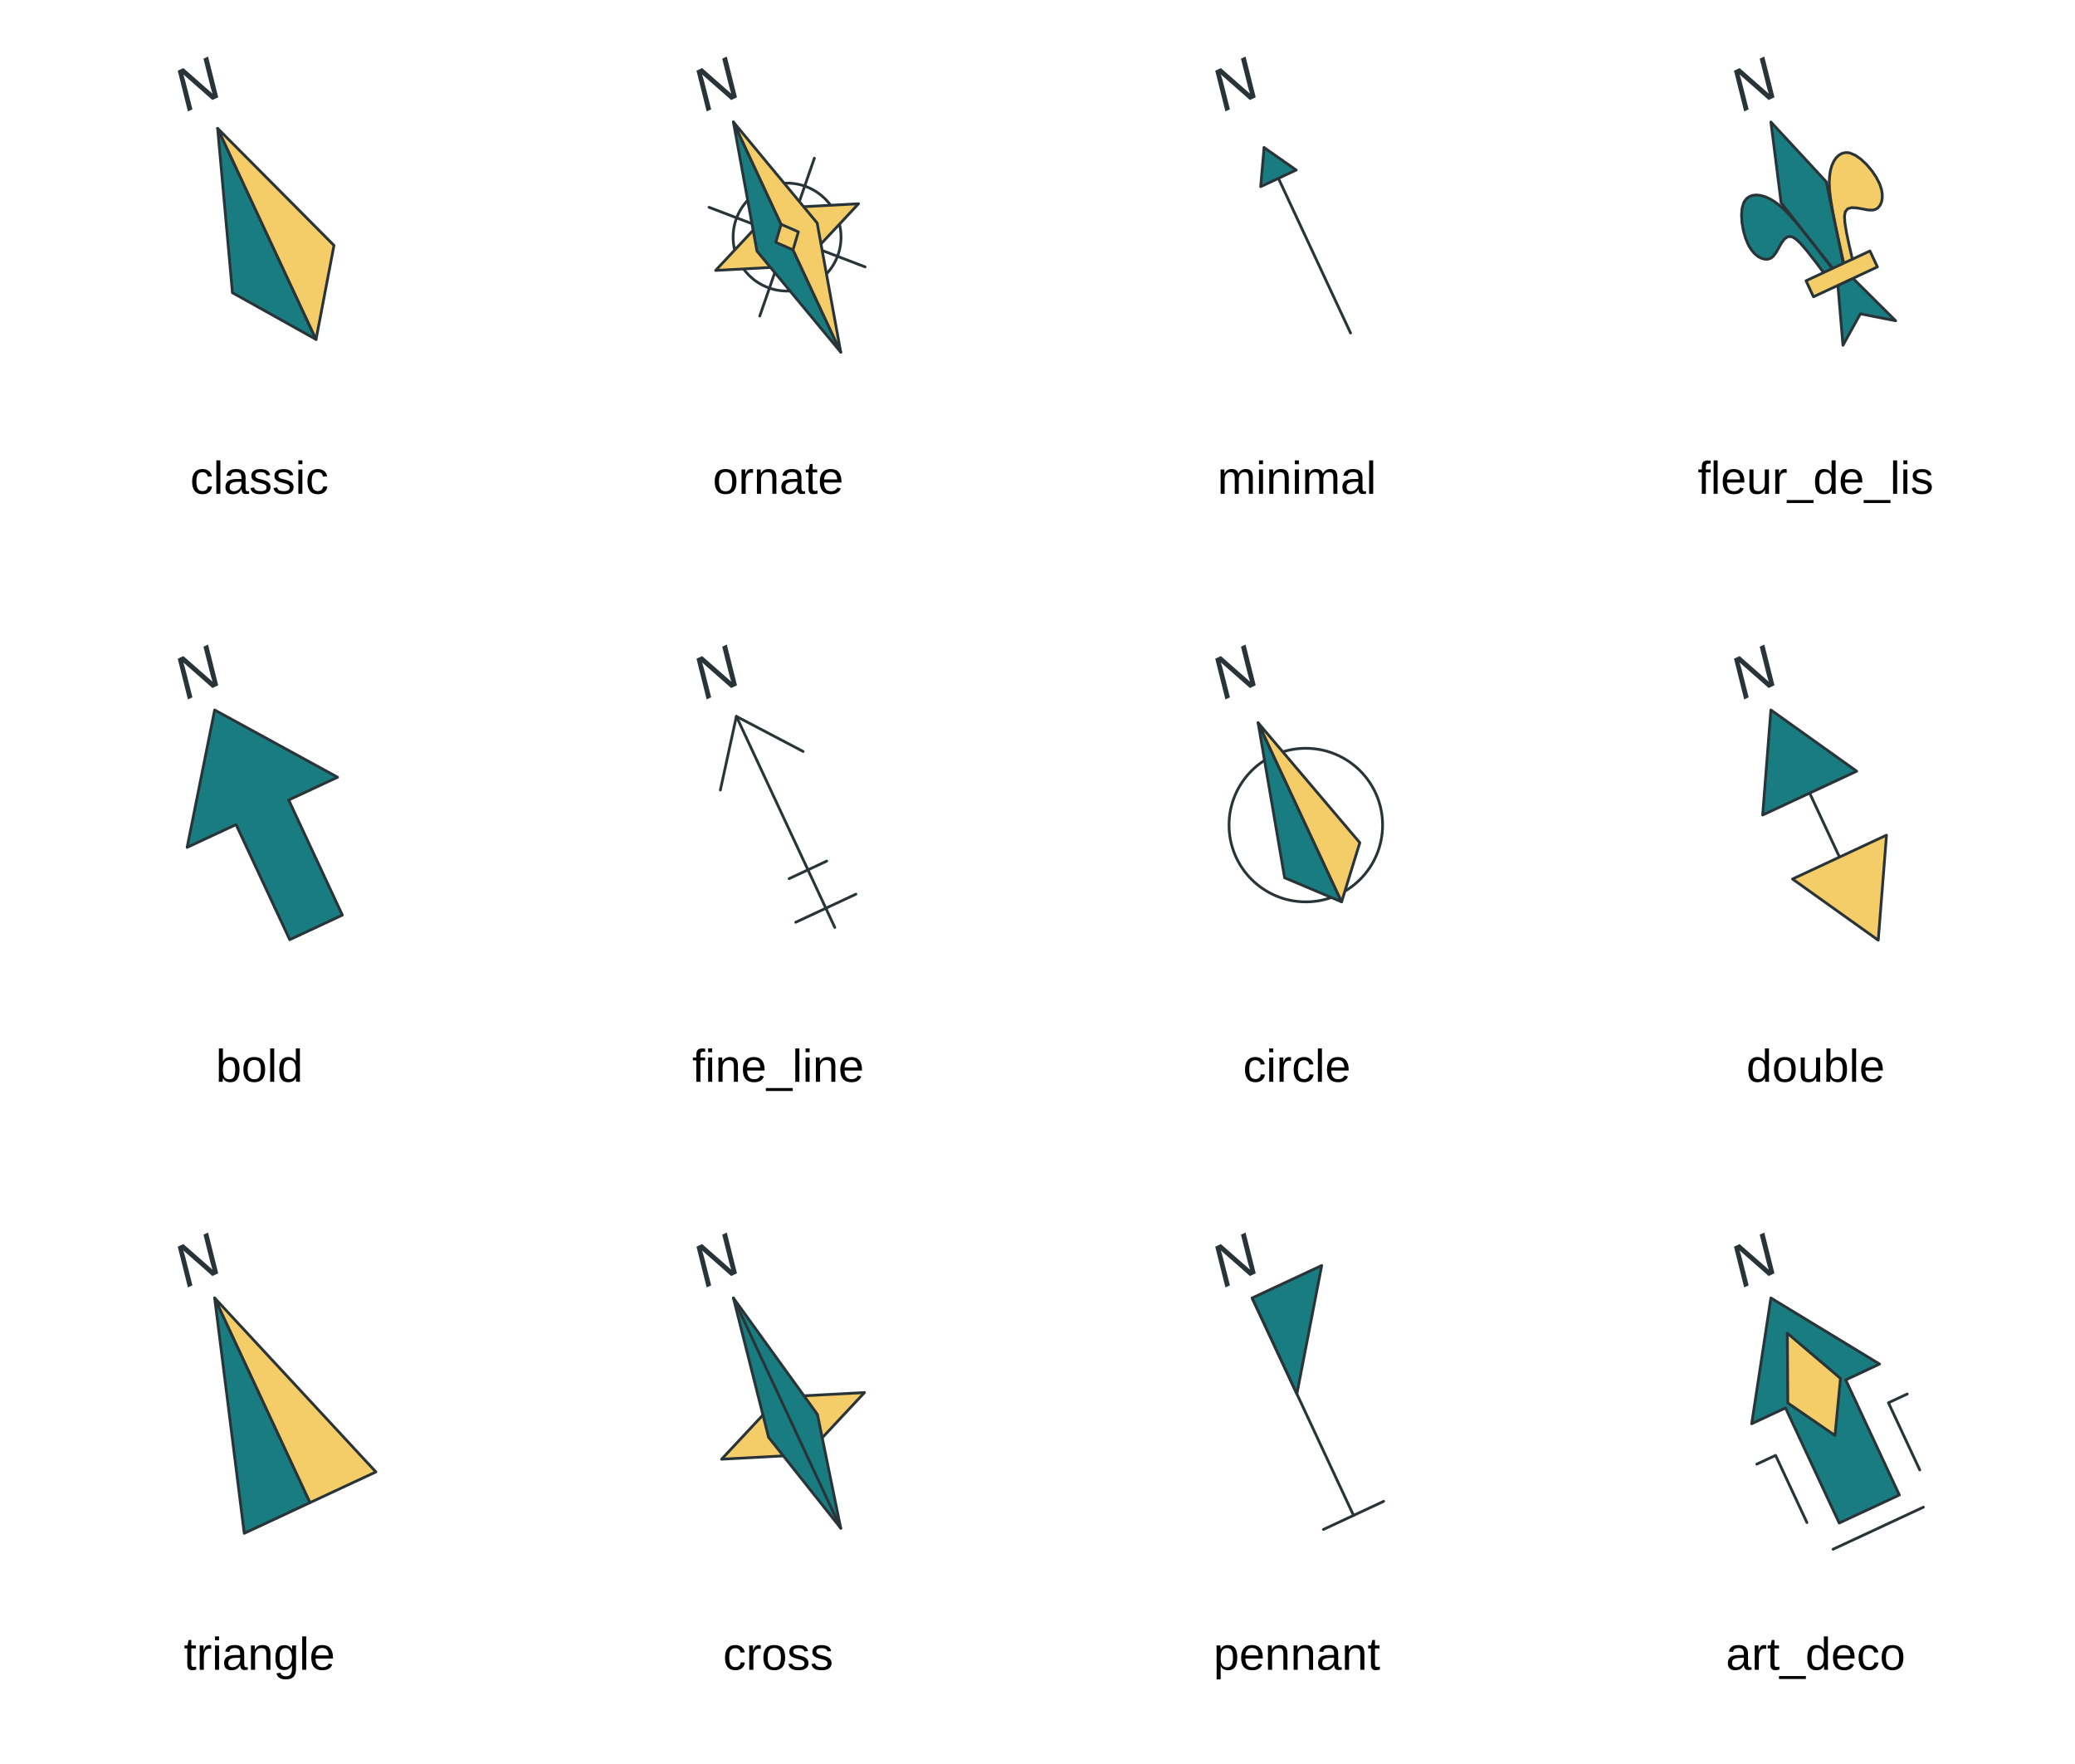
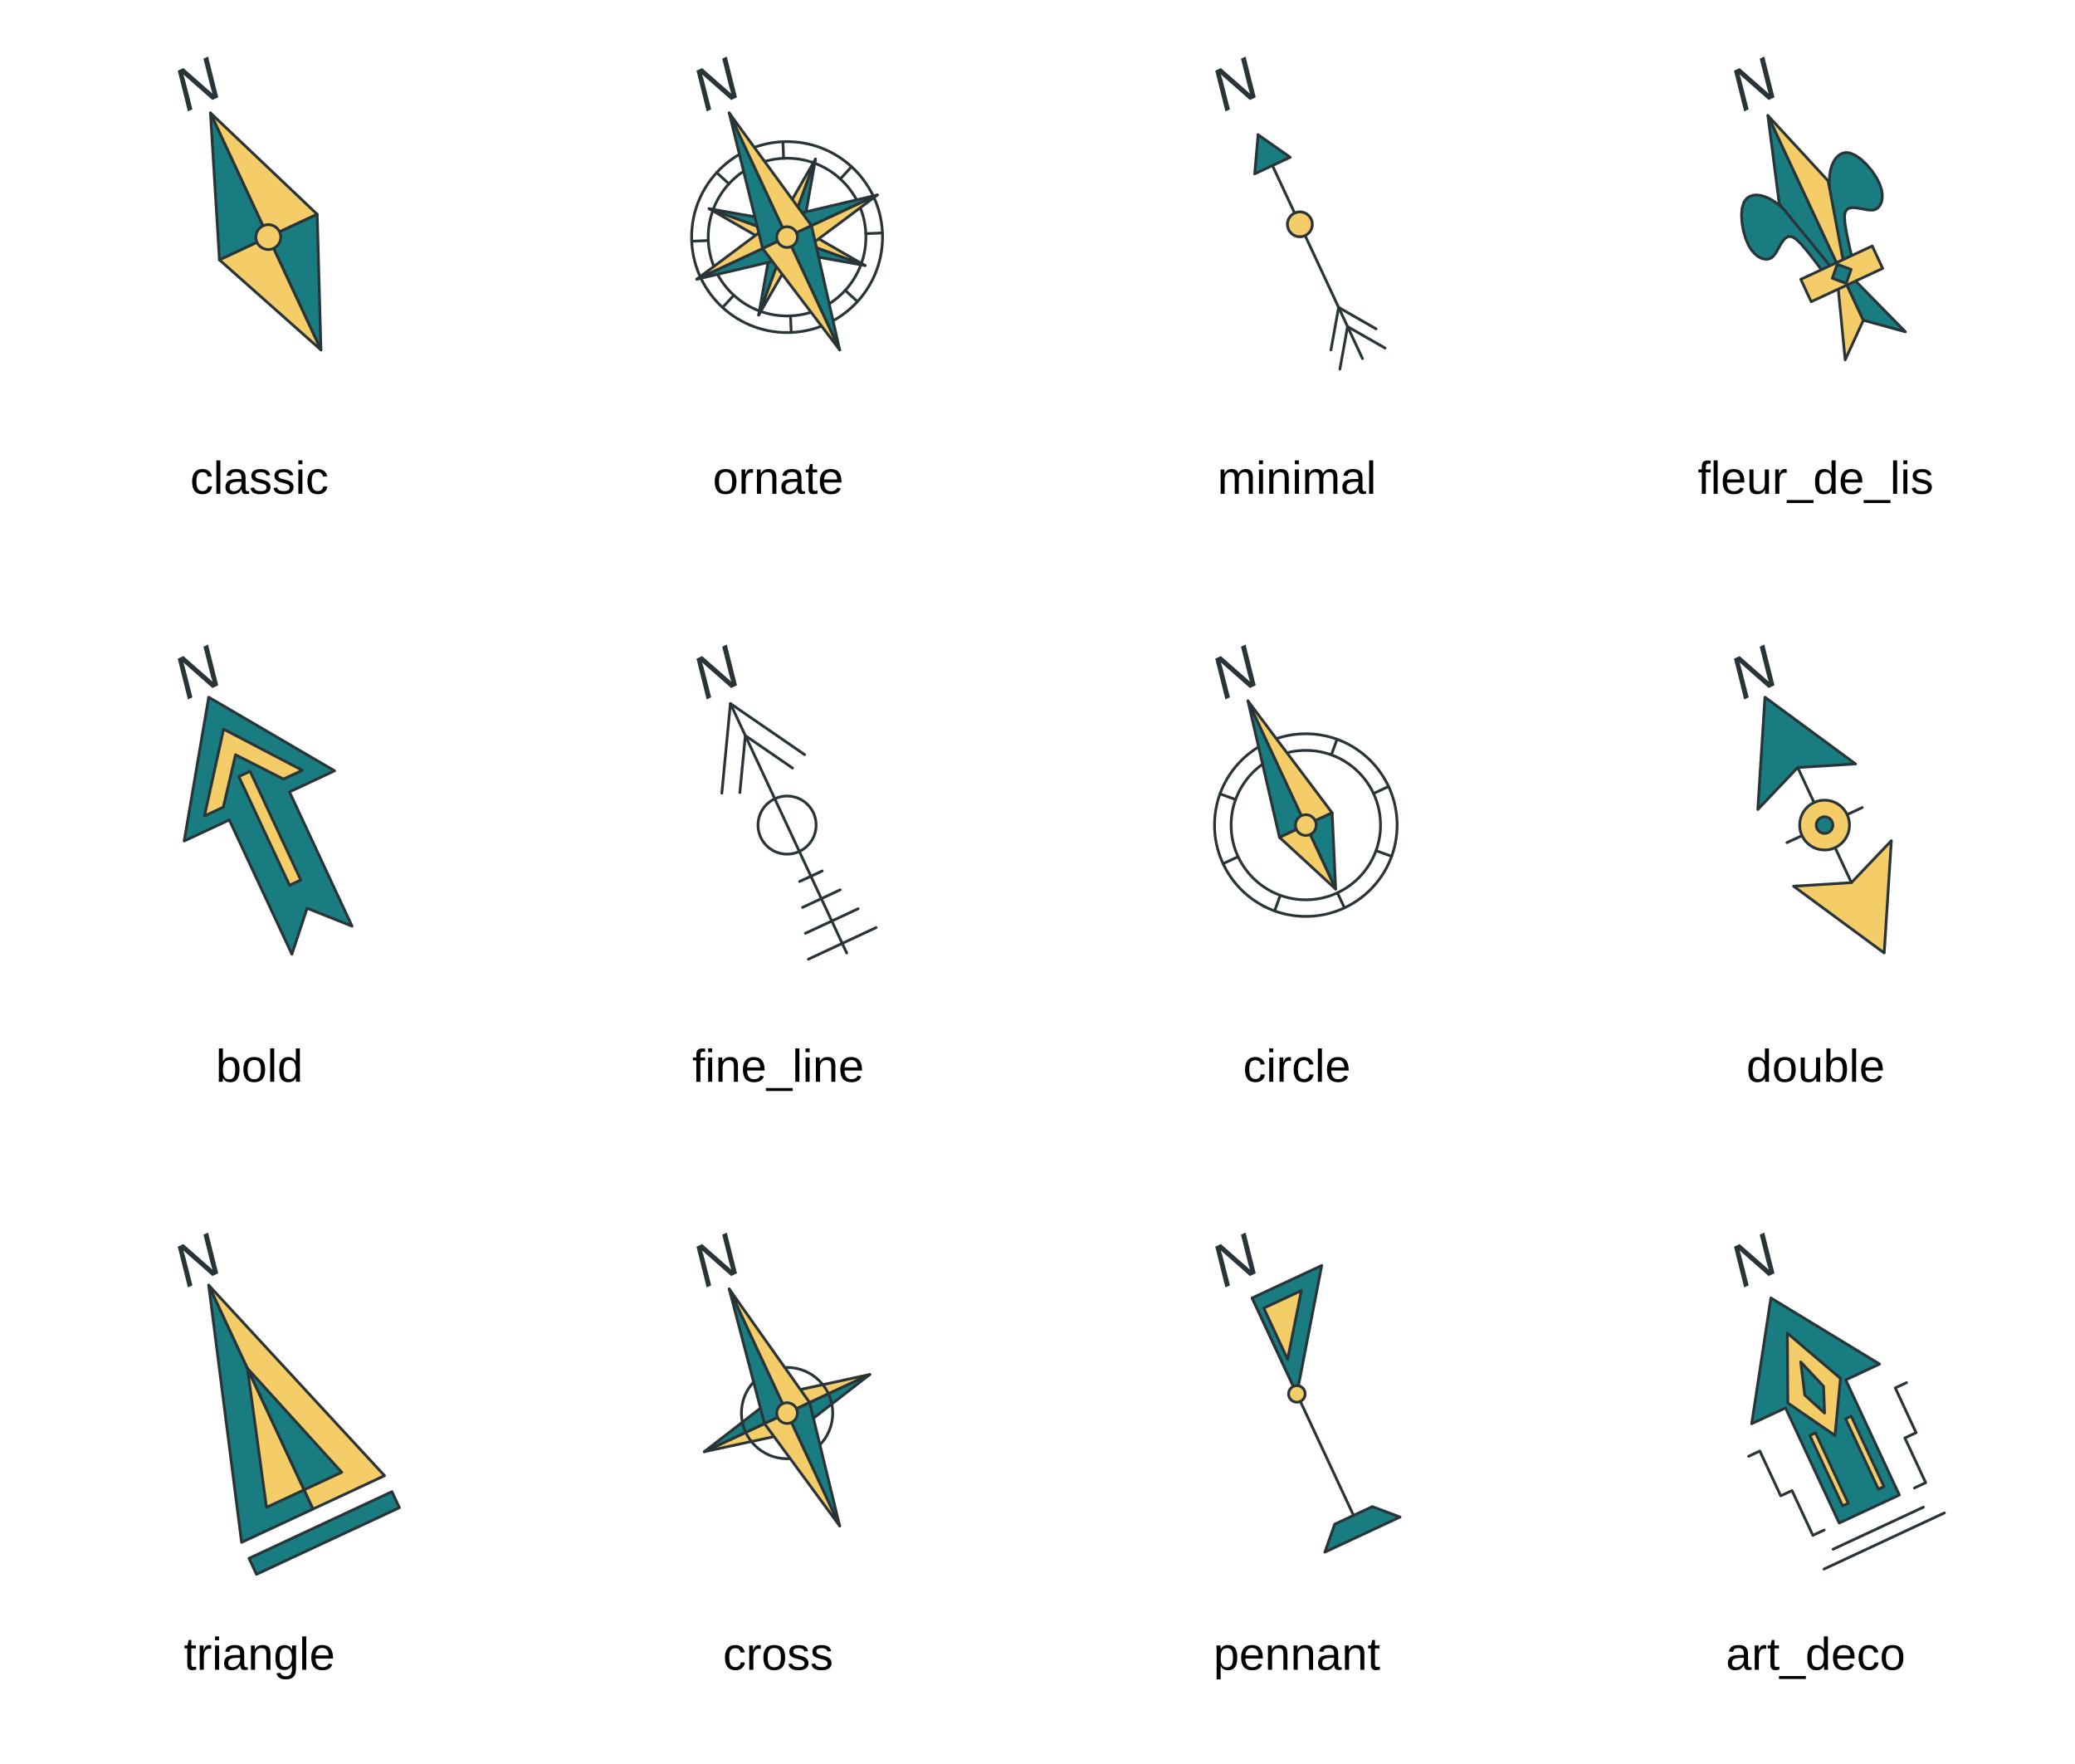
<svg xmlns="http://www.w3.org/2000/svg" width="450.00pt" height="382.50pt" viewBox="0 0 450.00 382.50">
  <g class="svglite">
    <defs>
      <style type="text/css">
    .svglite line, .svglite polyline, .svglite polygon, .svglite path, .svglite rect, .svglite circle {
      fill: none;
      stroke: #000000;
      stroke-linecap: round;
      stroke-linejoin: round;
      stroke-miterlimit: 10.00;
    }
    .svglite text {
      white-space: pre;
    }
    .svglite g.glyphgroup path {
      fill: inherit;
      stroke: none;
    }
  </style>
    </defs>
    <rect width="100%" height="100%" style="stroke: none; fill: #FFFFFF;" />
    <defs>
      <clipPath id="cpMC4wMHw0NTAuMDB8MC4wMHwzODIuNTA=">
        <rect x="0.00" y="0.00" width="450.00" height="382.50" />
      </clipPath>
    </defs>
    <g clip-path="url(#cpMC4wMHw0NTAuMDB8MC4wMHwzODIuNTA=)">
      <rect x="0.00" y="0.00" width="450.00" height="382.50" style="stroke-width: 0.75; stroke: none; fill: #FFFFFF;" />
-       <polygon points="47.20,27.84 50.41,63.48 68.54,73.60 " style="stroke-width: 0.60; stroke: #293438; fill: #197C80;" />
-       <polygon points="47.20,27.84 72.43,53.21 68.54,73.60 " style="stroke-width: 0.60; stroke: #293438; fill: #F4CD68;" />
+       <polygon points="45.64,24.49 47.59,56.35 58.19,51.41 " style="stroke-width: 0.60; stroke: #293438; fill: #197C80;" />
+       <polygon points="45.64,24.49 68.79,46.47 58.19,51.41 " style="stroke-width: 0.60; stroke: #293438; fill: #F4CD68;" />
+       <polygon points="69.60,75.88 68.79,46.47 58.19,51.41 " style="stroke-width: 0.60; stroke: #293438; fill: #197C80;" />
+       <polygon points="69.60,75.88 47.59,56.35 58.19,51.41 " style="stroke-width: 0.60; stroke: #293438; fill: #F4CD68;" />
+       <circle cx="58.19" cy="51.41" r="2.70" style="stroke-width: 0.60; stroke: #293438; fill: #F4CD68;" />
      <text transform="translate(44.64,22.35) rotate(-25)" text-anchor="middle" style="font-size: 13.00px; font-style: italic;fill: #293438; font-family: &quot;Arial&quot;;" textLength="9.39px" lengthAdjust="spacingAndGlyphs">N</text>
      <text x="56.25" y="107.08" text-anchor="middle" style="font-size: 10.00px; font-family: &quot;Arial&quot;;" textLength="30.00px" lengthAdjust="spacingAndGlyphs">classic</text>
-       <circle cx="170.69" cy="51.41" r="11.70" style="stroke-width: 0.60; stroke: #293438;" />
-       <polygon points="155.19,58.64 167.78,45.17 186.19,44.18 173.60,57.65 " style="stroke-width: 0.60; stroke: #293438; fill: #F4CD68;" />
-       <polyline points="153.77,44.95 187.61,57.87 " style="stroke-width: 0.60; stroke: #293438;" />
-       <polyline points="164.77,68.52 176.61,34.30 " style="stroke-width: 0.60; stroke: #293438;" />
-       <polygon points="159.05,26.45 164.16,54.45 182.33,76.37 " style="stroke-width: 0.60; stroke: #293438; fill: #197C80;" />
-       <polygon points="159.05,26.45 177.22,48.37 182.33,76.37 " style="stroke-width: 0.60; stroke: #293438; fill: #F4CD68;" />
-       <polygon points="168.24,52.55 169.40,48.64 173.14,50.27 171.98,54.18 " style="stroke-width: 0.60; stroke: #293438; fill: #F4CD68;" />
+       <circle cx="170.69" cy="51.41" r="20.70" style="stroke-width: 0.60; stroke: #293438;" />
+       <circle cx="170.69" cy="51.41" r="17.10" style="stroke-width: 0.60; stroke: #293438;" />
+       <line x1="169.94" y1="34.33" x2="169.79" y2="30.73" style="stroke-width: 0.60; stroke: #293438;" />
+       <line x1="182.24" y1="38.80" x2="184.67" y2="36.15" style="stroke-width: 0.60; stroke: #293438;" />
+       <line x1="187.77" y1="50.66" x2="191.37" y2="50.51" style="stroke-width: 0.60; stroke: #293438;" />
+       <line x1="183.30" y1="62.96" x2="185.95" y2="65.39" style="stroke-width: 0.60; stroke: #293438;" />
+       <line x1="171.44" y1="68.49" x2="171.59" y2="72.09" style="stroke-width: 0.60; stroke: #293438;" />
+       <line x1="159.14" y1="64.02" x2="156.71" y2="66.67" style="stroke-width: 0.60; stroke: #293438;" />
+       <line x1="153.61" y1="52.16" x2="150.01" y2="52.31" style="stroke-width: 0.60; stroke: #293438;" />
+       <line x1="158.08" y1="39.86" x2="155.43" y2="37.43" style="stroke-width: 0.60; stroke: #293438;" />
+       <polygon points="176.85,34.50 167.73,50.33 170.69,51.41 " style="stroke-width: 0.60; stroke: #293438; fill: #F4CD68;" />
+       <polygon points="176.85,34.50 173.65,52.49 170.69,51.41 " style="stroke-width: 0.60; stroke: #293438; fill: #197C80;" />
+       <polygon points="187.60,57.57 171.77,48.45 170.69,51.41 " style="stroke-width: 0.60; stroke: #293438; fill: #F4CD68;" />
+       <polygon points="187.60,57.57 169.61,54.37 170.69,51.41 " style="stroke-width: 0.60; stroke: #293438; fill: #197C80;" />
+       <polygon points="164.53,68.32 173.65,52.49 170.69,51.41 " style="stroke-width: 0.60; stroke: #293438; fill: #F4CD68;" />
+       <polygon points="164.53,68.32 167.73,50.33 170.69,51.41 " style="stroke-width: 0.60; stroke: #293438; fill: #197C80;" />
+       <polygon points="153.78,45.25 169.61,54.37 170.69,51.41 " style="stroke-width: 0.60; stroke: #293438; fill: #F4CD68;" />
+       <polygon points="153.78,45.25 171.77,48.45 170.69,51.41 " style="stroke-width: 0.60; stroke: #293438; fill: #197C80;" />
+       <polygon points="190.27,42.28 168.79,47.33 170.69,51.41 " style="stroke-width: 0.60; stroke: #293438; fill: #197C80;" />
+       <polygon points="190.27,42.28 172.59,55.49 170.69,51.41 " style="stroke-width: 0.60; stroke: #293438; fill: #F4CD68;" />
+       <polygon points="151.11,60.54 172.59,55.49 170.69,51.41 " style="stroke-width: 0.60; stroke: #293438; fill: #197C80;" />
+       <polygon points="151.11,60.54 168.79,47.33 170.69,51.41 " style="stroke-width: 0.60; stroke: #293438; fill: #F4CD68;" />
+       <polygon points="158.14,24.49 165.39,53.88 170.69,51.41 " style="stroke-width: 0.60; stroke: #293438; fill: #197C80;" />
+       <polygon points="158.14,24.49 175.99,48.94 170.69,51.41 " style="stroke-width: 0.60; stroke: #293438; fill: #F4CD68;" />
+       <polygon points="182.10,75.88 175.99,48.94 170.69,51.41 " style="stroke-width: 0.60; stroke: #293438; fill: #197C80;" />
+       <polygon points="182.10,75.88 165.39,53.88 170.69,51.41 " style="stroke-width: 0.60; stroke: #293438; fill: #F4CD68;" />
+       <circle cx="170.69" cy="51.41" r="2.25" style="stroke-width: 0.60; stroke: #293438; fill: #F4CD68;" />
      <text transform="translate(157.14,22.35) rotate(-25)" text-anchor="middle" style="font-size: 13.00px; font-style: italic;fill: #293438; font-family: &quot;Arial&quot;;" textLength="9.39px" lengthAdjust="spacingAndGlyphs">N</text>
      <text x="168.75" y="107.08" text-anchor="middle" style="font-size: 10.00px; font-family: &quot;Arial&quot;;" textLength="28.36px" lengthAdjust="spacingAndGlyphs">ornate</text>
-       <line x1="292.89" y1="72.21" x2="274.14" y2="32.00" style="stroke-width: 0.60; stroke: #293438;" />
-       <polygon points="281.10,36.87 274.14,32.00 273.40,40.47 " style="stroke-width: 0.60; stroke: #293438; fill: #197C80;" />
+       <polyline points="290.58,80.04 292.24,70.82 300.37,75.47 " style="stroke-width: 0.60; stroke: #293438;" />
+       <polyline points="288.64,75.88 290.30,66.66 298.43,71.31 " style="stroke-width: 0.60; stroke: #293438;" />
+       <line x1="295.48" y1="77.76" x2="272.84" y2="29.22" style="stroke-width: 0.60; stroke: #293438;" />
+       <polygon points="279.81,34.10 272.84,29.22 272.10,37.70 " style="stroke-width: 0.60; stroke: #293438; fill: #197C80;" />
+       <circle cx="281.90" cy="48.64" r="2.70" style="stroke-width: 0.60; stroke: #293438; fill: #F4CD68;" />
      <text transform="translate(269.64,22.35) rotate(-25)" text-anchor="middle" style="font-size: 13.00px; font-style: italic;fill: #293438; font-family: &quot;Arial&quot;;" textLength="9.39px" lengthAdjust="spacingAndGlyphs">N</text>
      <text x="281.25" y="107.08" text-anchor="middle" style="font-size: 10.00px; font-family: &quot;Arial&quot;;" textLength="34.44px" lengthAdjust="spacingAndGlyphs">minimal</text>
      <polygon points="398.75,60.11 398.62,59.94 397.86,58.92 396.28,56.83 394.19,54.10 392.05,51.36 390.15,49.01 388.56,47.15 387.23,45.73 386.05,44.65 385.83,44.47 384.79,43.69 383.76,43.08 382.76,42.64 381.79,42.37 380.88,42.28 380.07,42.37 379.38,42.63 378.81,43.03 378.38,43.56 378.15,43.97 377.80,45.14 377.68,46.61 377.78,48.30 378.09,50.06 378.56,51.68 379.14,53.06 379.33,53.41 379.89,54.28 380.53,55.02 381.25,55.61 382.00,56.01 382.75,56.21 383.44,56.20 384.05,55.98 384.50,55.64 385.12,54.85 385.71,53.82 386.33,52.72 387.01,51.81 387.77,51.30 388.62,51.33 389.44,51.81 390.50,52.81 391.91,54.45 393.67,56.70 395.57,59.24 397.06,61.27 397.71,62.17 397.77,62.26 " style="stroke-width: 0.60; stroke: #293438; fill: #197C80;" />
-       <polygon points="400.39,59.35 400.34,59.14 400.05,57.89 399.46,55.35 398.72,51.99 397.99,48.59 397.41,45.62 397.01,43.21 396.78,41.28 396.71,39.68 396.71,39.40 396.79,38.10 396.97,36.92 397.28,35.86 397.70,34.95 398.21,34.20 398.81,33.64 399.45,33.27 400.12,33.10 400.80,33.10 401.26,33.20 402.38,33.68 403.59,34.53 404.82,35.69 405.97,37.06 406.91,38.46 407.59,39.79 407.74,40.16 408.05,41.15 408.20,42.12 408.19,43.04 408.02,43.88 407.69,44.58 407.23,45.10 406.67,45.43 406.12,45.56 405.12,45.53 403.95,45.31 402.71,45.09 401.57,45.02 400.70,45.27 400.17,45.94 400.01,46.88 400.10,48.34 400.45,50.46 401.04,53.27 401.76,56.35 402.37,58.80 402.64,59.87 402.66,59.98 " style="stroke-width: 0.60; stroke: #293438; fill: #F4CD68;" />
-       <polygon points="384.05,26.45 386.27,43.99 400.86,62.50 396.06,39.42 " style="stroke-width: 0.60; stroke: #293438; fill: #197C80;" />
-       <polygon points="398.58,61.88 399.68,74.87 403.45,68.05 411.10,69.55 401.85,60.36 " style="stroke-width: 0.60; stroke: #293438; fill: #197C80;" />
-       <polygon points="393.28,64.35 407.15,57.88 405.53,54.42 391.67,60.88 " style="stroke-width: 0.60; stroke: #293438; fill: #F4CD68;" />
+       <polygon points="400.39,59.35 400.34,59.14 400.05,57.89 399.46,55.35 398.72,51.99 397.99,48.59 397.41,45.62 397.01,43.21 396.78,41.28 396.71,39.68 396.71,39.40 396.79,38.10 396.97,36.92 397.28,35.86 397.70,34.95 398.21,34.20 398.81,33.64 399.45,33.27 400.12,33.10 400.80,33.10 401.26,33.20 402.38,33.68 403.59,34.53 404.82,35.69 405.97,37.06 406.91,38.46 407.59,39.79 407.74,40.16 408.05,41.15 408.20,42.12 408.19,43.04 408.02,43.88 407.69,44.58 407.23,45.10 406.67,45.43 406.12,45.56 405.12,45.53 403.95,45.31 402.71,45.09 401.57,45.02 400.70,45.27 400.17,45.94 400.01,46.88 400.10,48.34 400.45,50.46 401.04,53.27 401.76,56.35 402.37,58.80 402.64,59.87 402.66,59.98 " style="stroke-width: 0.60; stroke: #293438; fill: #197C80;" />
+       <polygon points="383.40,25.06 385.86,44.18 400.86,62.50 " style="stroke-width: 0.60; stroke: #293438; fill: #197C80;" />
+       <polygon points="383.40,25.06 396.47,39.23 400.86,62.50 " style="stroke-width: 0.60; stroke: #293438; fill: #F4CD68;" />
+       <polygon points="398.58,61.88 400.16,78.03 404.10,69.44 400.22,61.12 " style="stroke-width: 0.60; stroke: #293438; fill: #F4CD68;" />
+       <polygon points="401.85,60.36 413.21,71.94 404.10,69.44 400.22,61.12 " style="stroke-width: 0.60; stroke: #293438; fill: #197C80;" />
+       <polygon points="392.79,65.42 408.29,58.20 406.03,53.34 390.53,60.57 " style="stroke-width: 0.60; stroke: #293438; fill: #F4CD68;" />
+       <polygon points="398.44,57.30 397.37,60.33 400.38,61.46 401.45,58.43 " style="stroke-width: 0.60; stroke: #293438; fill: #197C80;" />
      <text transform="translate(382.14,22.35) rotate(-25)" text-anchor="middle" style="font-size: 13.00px; font-style: italic;fill: #293438; font-family: &quot;Arial&quot;;" textLength="9.39px" lengthAdjust="spacingAndGlyphs">N</text>
      <text x="393.75" y="107.08" text-anchor="middle" style="font-size: 10.00px; font-family: &quot;Arial&quot;;" textLength="51.14px" lengthAdjust="spacingAndGlyphs">fleur_de_lis</text>
-       <polygon points="46.55,153.95 73.21,168.53 62.61,173.47 74.25,198.43 62.83,203.76 51.19,178.80 40.58,183.74 " style="stroke-width: 0.60; stroke: #293438; fill: #197C80;" />
+       <polygon points="45.26,151.18 72.56,167.14 62.78,171.71 76.35,200.83 66.60,196.94 63.30,206.91 49.72,177.79 39.94,182.36 " style="stroke-width: 0.60; stroke: #293438; fill: #197C80;" />
+       <polygon points="48.49,158.11 65.56,167.03 61.48,168.93 51.08,163.66 48.43,175.02 44.35,176.92 " style="stroke-width: 0.60; stroke: #293438; fill: #F4CD68;" />
+       <polygon points="62.79,191.96 65.23,190.82 54.24,167.25 51.79,168.39 " style="stroke-width: 0.60; stroke: #293438; fill: #F4CD68;" />
      <text transform="translate(44.64,149.85) rotate(-25)" text-anchor="middle" style="font-size: 13.00px; font-style: italic;fill: #293438; font-family: &quot;Arial&quot;;" textLength="9.39px" lengthAdjust="spacingAndGlyphs">N</text>
      <text x="56.25" y="234.58" text-anchor="middle" style="font-size: 10.00px; font-family: &quot;Arial&quot;;" textLength="18.91px" lengthAdjust="spacingAndGlyphs">bold</text>
-       <polyline points="181.04,201.10 159.70,155.34 " style="stroke-width: 0.60; stroke: #293438;" />
-       <polyline points="156.22,171.31 159.70,155.34 174.17,162.94 " style="stroke-width: 0.60; stroke: #293438;" />
-       <polyline points="172.57,199.98 185.62,193.89 " style="stroke-width: 0.60; stroke: #293438;" />
-       <polyline points="171.14,190.52 179.29,186.71 " style="stroke-width: 0.60; stroke: #293438;" />
+       <polyline points="183.62,206.64 158.40,152.56 " style="stroke-width: 0.60; stroke: #293438;" />
+       <polyline points="156.54,172.00 158.40,152.56 174.49,163.63 " style="stroke-width: 0.60; stroke: #293438;" />
+       <polyline points="160.45,171.87 161.64,159.50 171.87,166.54 " style="stroke-width: 0.60; stroke: #293438;" />
+       <circle cx="170.69" cy="178.91" r="6.30" style="stroke-width: 0.60; stroke: #293438;" />
+       <line x1="173.42" y1="191.14" x2="178.31" y2="188.86" style="stroke-width: 0.60; stroke: #293438;" />
+       <line x1="174.05" y1="196.76" x2="182.20" y2="192.95" style="stroke-width: 0.60; stroke: #293438;" />
+       <line x1="174.68" y1="202.37" x2="186.10" y2="197.05" style="stroke-width: 0.60; stroke: #293438;" />
+       <line x1="175.31" y1="207.99" x2="189.99" y2="201.14" style="stroke-width: 0.60; stroke: #293438;" />
      <text transform="translate(157.14,149.85) rotate(-25)" text-anchor="middle" style="font-size: 13.00px; font-style: italic;fill: #293438; font-family: &quot;Arial&quot;;" textLength="9.39px" lengthAdjust="spacingAndGlyphs">N</text>
      <text x="168.75" y="234.58" text-anchor="middle" style="font-size: 10.00px; font-family: &quot;Arial&quot;;" textLength="37.25px" lengthAdjust="spacingAndGlyphs">fine_line</text>
-       <circle cx="283.19" cy="178.91" r="16.65" style="stroke-width: 0.60; stroke: #293438;" />
-       <polygon points="272.84,156.72 278.59,190.34 290.95,195.55 " style="stroke-width: 0.60; stroke: #293438; fill: #197C80;" />
-       <polygon points="272.84,156.72 294.90,182.73 290.95,195.55 " style="stroke-width: 0.60; stroke: #293438; fill: #F4CD68;" />
+       <circle cx="283.19" cy="178.91" r="19.80" style="stroke-width: 0.60; stroke: #293438;" />
+       <circle cx="283.19" cy="178.91" r="16.20" style="stroke-width: 0.60; stroke: #293438;" />
+       <line x1="276.34" y1="164.23" x2="274.82" y2="160.97" style="stroke-width: 0.60; stroke: #293438;" />
+       <line x1="288.73" y1="163.69" x2="289.96" y2="160.30" style="stroke-width: 0.60; stroke: #293438;" />
+       <line x1="297.87" y1="172.06" x2="301.13" y2="170.54" style="stroke-width: 0.60; stroke: #293438;" />
+       <line x1="298.41" y1="184.45" x2="301.80" y2="185.68" style="stroke-width: 0.60; stroke: #293438;" />
+       <line x1="290.04" y1="193.59" x2="291.56" y2="196.85" style="stroke-width: 0.60; stroke: #293438;" />
+       <line x1="277.65" y1="194.13" x2="276.42" y2="197.52" style="stroke-width: 0.60; stroke: #293438;" />
+       <line x1="268.51" y1="185.76" x2="265.24" y2="187.28" style="stroke-width: 0.60; stroke: #293438;" />
+       <line x1="267.97" y1="173.37" x2="264.58" y2="172.14" style="stroke-width: 0.60; stroke: #293438;" />
+       <polygon points="270.64,151.99 277.48,181.57 283.19,178.91 " style="stroke-width: 0.60; stroke: #293438; fill: #197C80;" />
+       <polygon points="270.64,151.99 288.90,176.25 283.19,178.91 " style="stroke-width: 0.60; stroke: #293438; fill: #F4CD68;" />
+       <polygon points="289.66,192.78 288.90,176.25 283.19,178.91 " style="stroke-width: 0.60; stroke: #293438; fill: #197C80;" />
+       <polygon points="289.66,192.78 277.48,181.57 283.19,178.91 " style="stroke-width: 0.60; stroke: #293438; fill: #F4CD68;" />
+       <circle cx="283.19" cy="178.91" r="2.25" style="stroke-width: 0.60; stroke: #293438; fill: #F4CD68;" />
      <text transform="translate(269.64,149.85) rotate(-25)" text-anchor="middle" style="font-size: 13.00px; font-style: italic;fill: #293438; font-family: &quot;Arial&quot;;" textLength="9.39px" lengthAdjust="spacingAndGlyphs">N</text>
      <text x="281.25" y="234.58" text-anchor="middle" style="font-size: 10.00px; font-family: &quot;Arial&quot;;" textLength="23.33px" lengthAdjust="spacingAndGlyphs">circle</text>
-       <polyline points="402.80,194.16 388.58,163.66 " style="stroke-width: 0.60; stroke: #293438;" />
-       <polygon points="382.26,176.73 384.05,153.95 402.65,167.22 " style="stroke-width: 0.60; stroke: #293438; fill: #197C80;" />
-       <polygon points="388.73,190.60 407.33,203.87 409.12,181.09 " style="stroke-width: 0.60; stroke: #293438; fill: #F4CD68;" />
+       <polyline points="402.16,192.78 389.22,165.04 " style="stroke-width: 0.60; stroke: #293438;" />
+       <polyline points="387.53,182.71 403.85,175.11 " style="stroke-width: 0.60; stroke: #293438;" />
+       <polygon points="382.76,151.18 402.41,165.65 389.87,166.43 381.21,175.53 " style="stroke-width: 0.60; stroke: #293438; fill: #197C80;" />
+       <polygon points="408.62,206.64 410.17,182.29 401.51,191.39 388.97,192.17 " style="stroke-width: 0.60; stroke: #293438; fill: #F4CD68;" />
+       <circle cx="395.69" cy="178.91" r="5.40" style="stroke-width: 0.60; stroke: #293438; fill: #F4CD68;" />
+       <circle cx="395.69" cy="178.91" r="1.80" style="stroke-width: 0.60; stroke: #293438; fill: #197C80;" />
      <text transform="translate(382.14,149.85) rotate(-25)" text-anchor="middle" style="font-size: 13.00px; font-style: italic;fill: #293438; font-family: &quot;Arial&quot;;" textLength="9.39px" lengthAdjust="spacingAndGlyphs">N</text>
      <text x="393.75" y="234.58" text-anchor="middle" style="font-size: 10.00px; font-family: &quot;Arial&quot;;" textLength="30.03px" lengthAdjust="spacingAndGlyphs">double</text>
-       <polygon points="52.97,332.48 46.55,281.45 67.24,325.82 " style="stroke-width: 0.60; stroke: #293438; fill: #197C80;" />
-       <polygon points="67.24,325.82 46.55,281.45 81.52,319.17 " style="stroke-width: 0.60; stroke: #293438; fill: #F4CD68;" />
+       <polygon points="52.39,334.44 45.26,278.68 67.89,327.21 " style="stroke-width: 0.60; stroke: #293438; fill: #197C80;" />
+       <polygon points="67.89,327.21 45.26,278.68 83.39,319.98 " style="stroke-width: 0.60; stroke: #293438; fill: #F4CD68;" />
+       <polygon points="57.79,326.85 53.66,296.70 65.95,323.05 " style="stroke-width: 0.60; stroke: #293438; fill: #F4CD68;" />
+       <polygon points="65.95,323.05 53.66,296.70 74.11,319.25 " style="stroke-width: 0.60; stroke: #293438; fill: #197C80;" />
+       <polygon points="55.62,341.37 86.62,326.92 85.00,323.45 54.01,337.90 " style="stroke-width: 0.60; stroke: #293438; fill: #197C80;" />
      <text transform="translate(44.64,277.35) rotate(-25)" text-anchor="middle" style="font-size: 13.00px; font-style: italic;fill: #293438; font-family: &quot;Arial&quot;;" textLength="9.39px" lengthAdjust="spacingAndGlyphs">N</text>
      <text x="56.25" y="362.08" text-anchor="middle" style="font-size: 10.00px; font-family: &quot;Arial&quot;;" textLength="32.80px" lengthAdjust="spacingAndGlyphs">triangle</text>
-       <polygon points="156.49,316.41 169.07,302.94 187.48,301.96 174.89,315.42 " style="stroke-width: 0.60; stroke: #293438; fill: #F4CD68;" />
-       <polygon points="159.05,281.45 166.68,311.66 182.33,331.37 177.28,306.71 " style="stroke-width: 0.60; stroke: #293438; fill: #197C80;" />
-       <polyline points="182.33,331.37 159.05,281.45 " style="stroke-width: 0.60; stroke: #293438;" />
+       <polygon points="188.63,298.04 168.79,302.33 170.69,306.41 " style="stroke-width: 0.60; stroke: #293438; fill: #F4CD68;" />
+       <polygon points="188.63,298.04 172.59,310.49 170.69,306.41 " style="stroke-width: 0.60; stroke: #293438; fill: #197C80;" />
+       <polygon points="152.74,314.78 172.59,310.49 170.69,306.41 " style="stroke-width: 0.60; stroke: #293438; fill: #F4CD68;" />
+       <polygon points="152.74,314.78 168.79,302.33 170.69,306.41 " style="stroke-width: 0.60; stroke: #293438; fill: #197C80;" />
+       <circle cx="170.69" cy="306.41" r="9.90" style="stroke-width: 0.60; stroke: #293438;" />
+       <polygon points="158.14,279.49 165.80,308.69 170.69,306.41 " style="stroke-width: 0.60; stroke: #293438; fill: #197C80;" />
+       <polygon points="158.14,279.49 175.58,304.13 170.69,306.41 " style="stroke-width: 0.60; stroke: #293438; fill: #F4CD68;" />
+       <polygon points="182.10,330.88 175.58,304.13 170.69,306.41 " style="stroke-width: 0.60; stroke: #293438; fill: #197C80;" />
+       <polygon points="182.10,330.88 165.80,308.69 170.69,306.41 " style="stroke-width: 0.60; stroke: #293438; fill: #F4CD68;" />
+       <circle cx="170.69" cy="306.41" r="2.25" style="stroke-width: 0.60; stroke: #293438; fill: #F4CD68;" />
      <text transform="translate(157.14,277.35) rotate(-25)" text-anchor="middle" style="font-size: 13.00px; font-style: italic;fill: #293438; font-family: &quot;Arial&quot;;" textLength="9.39px" lengthAdjust="spacingAndGlyphs">N</text>
      <text x="168.75" y="362.08" text-anchor="middle" style="font-size: 10.00px; font-family: &quot;Arial&quot;;" textLength="23.89px" lengthAdjust="spacingAndGlyphs">cross</text>
      <polyline points="293.54,328.60 271.55,281.45 " style="stroke-width: 0.60; stroke: #293438;" />
      <polygon points="271.55,281.45 286.64,274.41 281.25,302.25 " style="stroke-width: 0.60; stroke: #293438; fill: #197C80;" />
-       <polyline points="287.01,331.64 300.06,325.55 " style="stroke-width: 0.60; stroke: #293438;" />
+       <polygon points="274.07,283.65 282.22,279.85 279.24,294.75 " style="stroke-width: 0.60; stroke: #293438; fill: #F4CD68;" />
+       <circle cx="281.25" cy="302.25" r="1.80" style="stroke-width: 0.60; stroke: #293438; fill: #F4CD68;" />
+       <polygon points="287.32,336.56 303.63,328.95 297.61,326.69 289.46,330.50 " style="stroke-width: 0.60; stroke: #293438; fill: #197C80;" />
      <text transform="translate(269.64,277.35) rotate(-25)" text-anchor="middle" style="font-size: 13.00px; font-style: italic;fill: #293438; font-family: &quot;Arial&quot;;" textLength="9.39px" lengthAdjust="spacingAndGlyphs">N</text>
      <text x="281.25" y="362.08" text-anchor="middle" style="font-size: 10.00px; font-family: &quot;Arial&quot;;" textLength="36.16px" lengthAdjust="spacingAndGlyphs">pennant</text>
      <polygon points="384.05,281.45 379.88,308.72 387.22,305.29 398.86,330.25 411.91,324.17 400.28,299.21 407.62,295.78 " style="stroke-width: 0.60; stroke: #293438; fill: #197C80;" />
      <polygon points="387.61,289.08 387.72,304.22 397.95,311.26 399.14,298.89 " style="stroke-width: 0.60; stroke: #293438; fill: #F4CD68;" />
-       <polyline points="391.86,330.14 385.07,315.58 380.99,317.48 " style="stroke-width: 0.60; stroke: #293438;" />
-       <polyline points="416.33,318.73 409.54,304.17 413.62,302.27 " style="stroke-width: 0.60; stroke: #293438;" />
-       <polyline points="397.54,335.93 417.12,326.81 " style="stroke-width: 0.60; stroke: #293438;" />
+       <polygon points="390.52,295.32 391.39,302.51 395.69,306.41 395.47,300.61 " style="stroke-width: 0.60; stroke: #293438; fill: #197C80;" />
+       <polygon points="399.61,326.53 400.83,325.96 393.72,310.70 392.50,311.28 " style="stroke-width: 0.60; stroke: #293438; fill: #F4CD68;" />
+       <polygon points="407.36,322.91 408.58,322.34 401.47,307.09 400.25,307.66 " style="stroke-width: 0.60; stroke: #293438; fill: #F4CD68;" />
+       <polyline points="395.60,331.77 393.15,332.92 388.63,323.21 386.18,324.35 381.65,314.64 379.21,315.78 " style="stroke-width: 0.60; stroke: #293438;" />
+       <polyline points="415.18,322.65 417.62,321.50 413.10,311.80 415.54,310.66 411.02,300.95 413.47,299.81 " style="stroke-width: 0.60; stroke: #293438;" />
+       <line x1="397.54" y1="335.93" x2="417.12" y2="326.81" style="stroke-width: 0.60; stroke: #293438;" />
+       <line x1="395.57" y1="340.23" x2="421.67" y2="328.06" style="stroke-width: 0.60; stroke: #293438;" />
      <text transform="translate(382.14,277.35) rotate(-25)" text-anchor="middle" style="font-size: 13.00px; font-style: italic;fill: #293438; font-family: &quot;Arial&quot;;" textLength="9.39px" lengthAdjust="spacingAndGlyphs">N</text>
      <text x="393.75" y="362.08" text-anchor="middle" style="font-size: 10.00px; font-family: &quot;Arial&quot;;" textLength="38.92px" lengthAdjust="spacingAndGlyphs">art_deco</text>
    </g>
  </g>
</svg>
